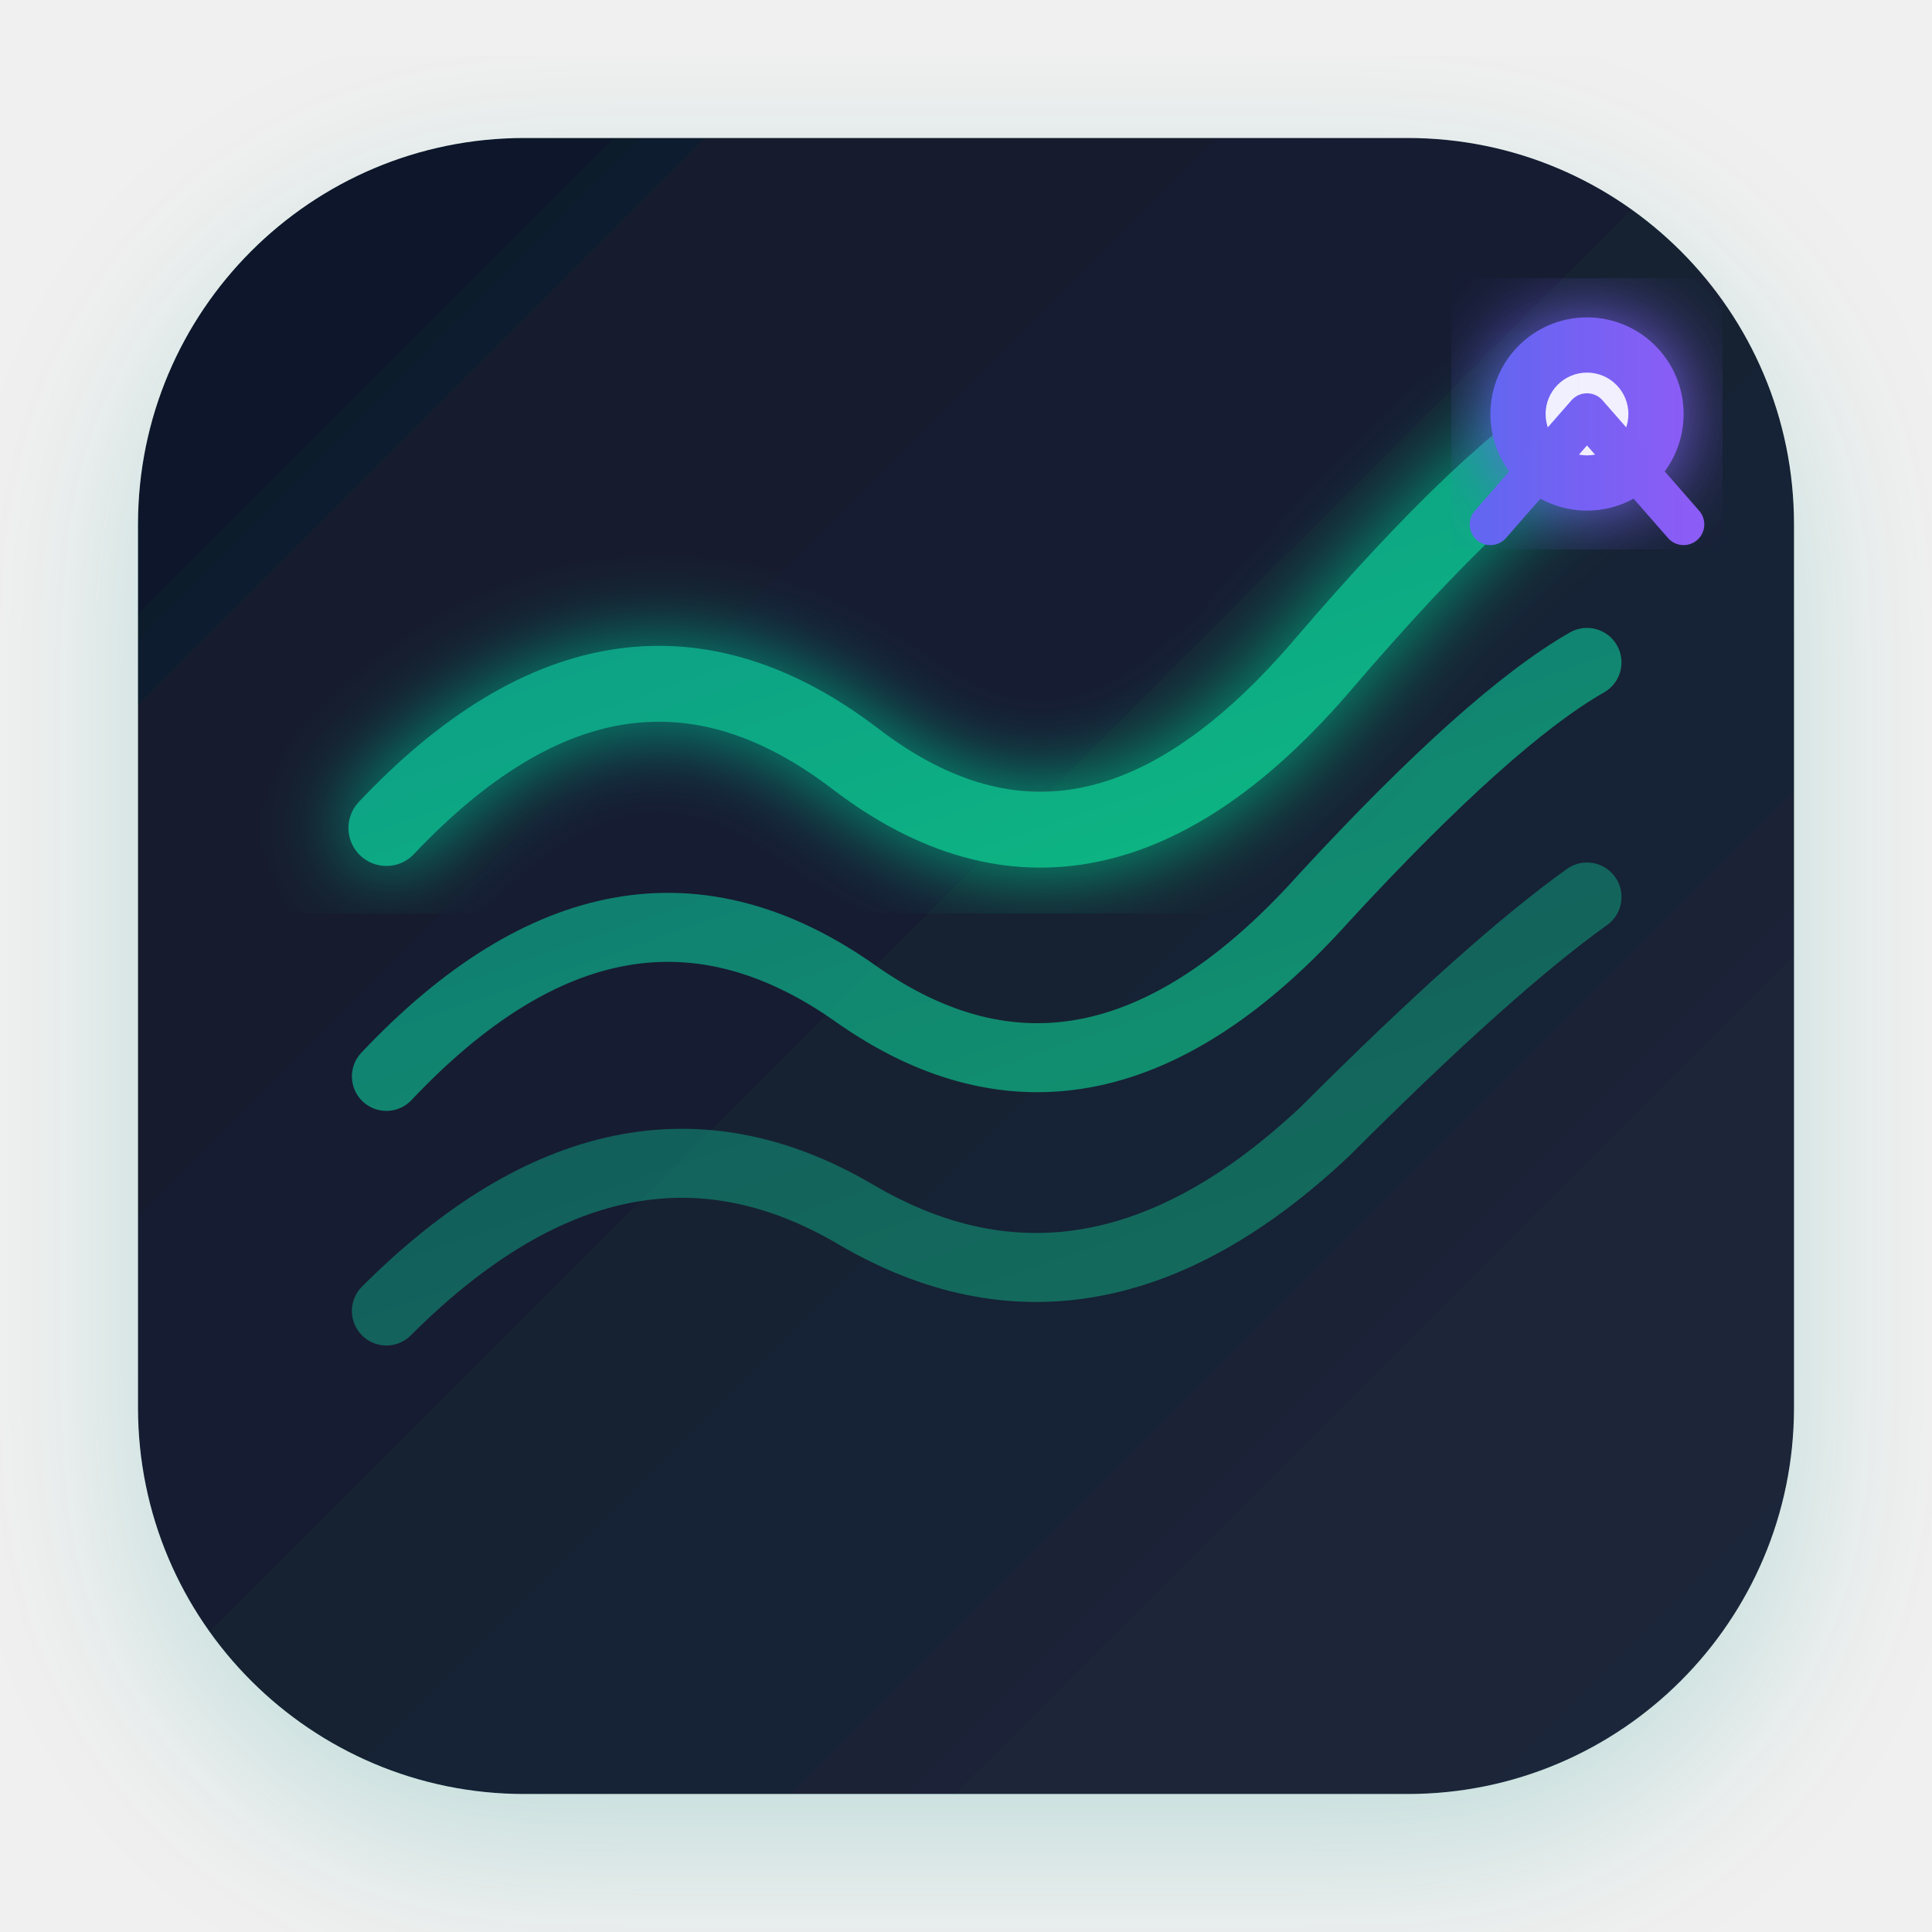
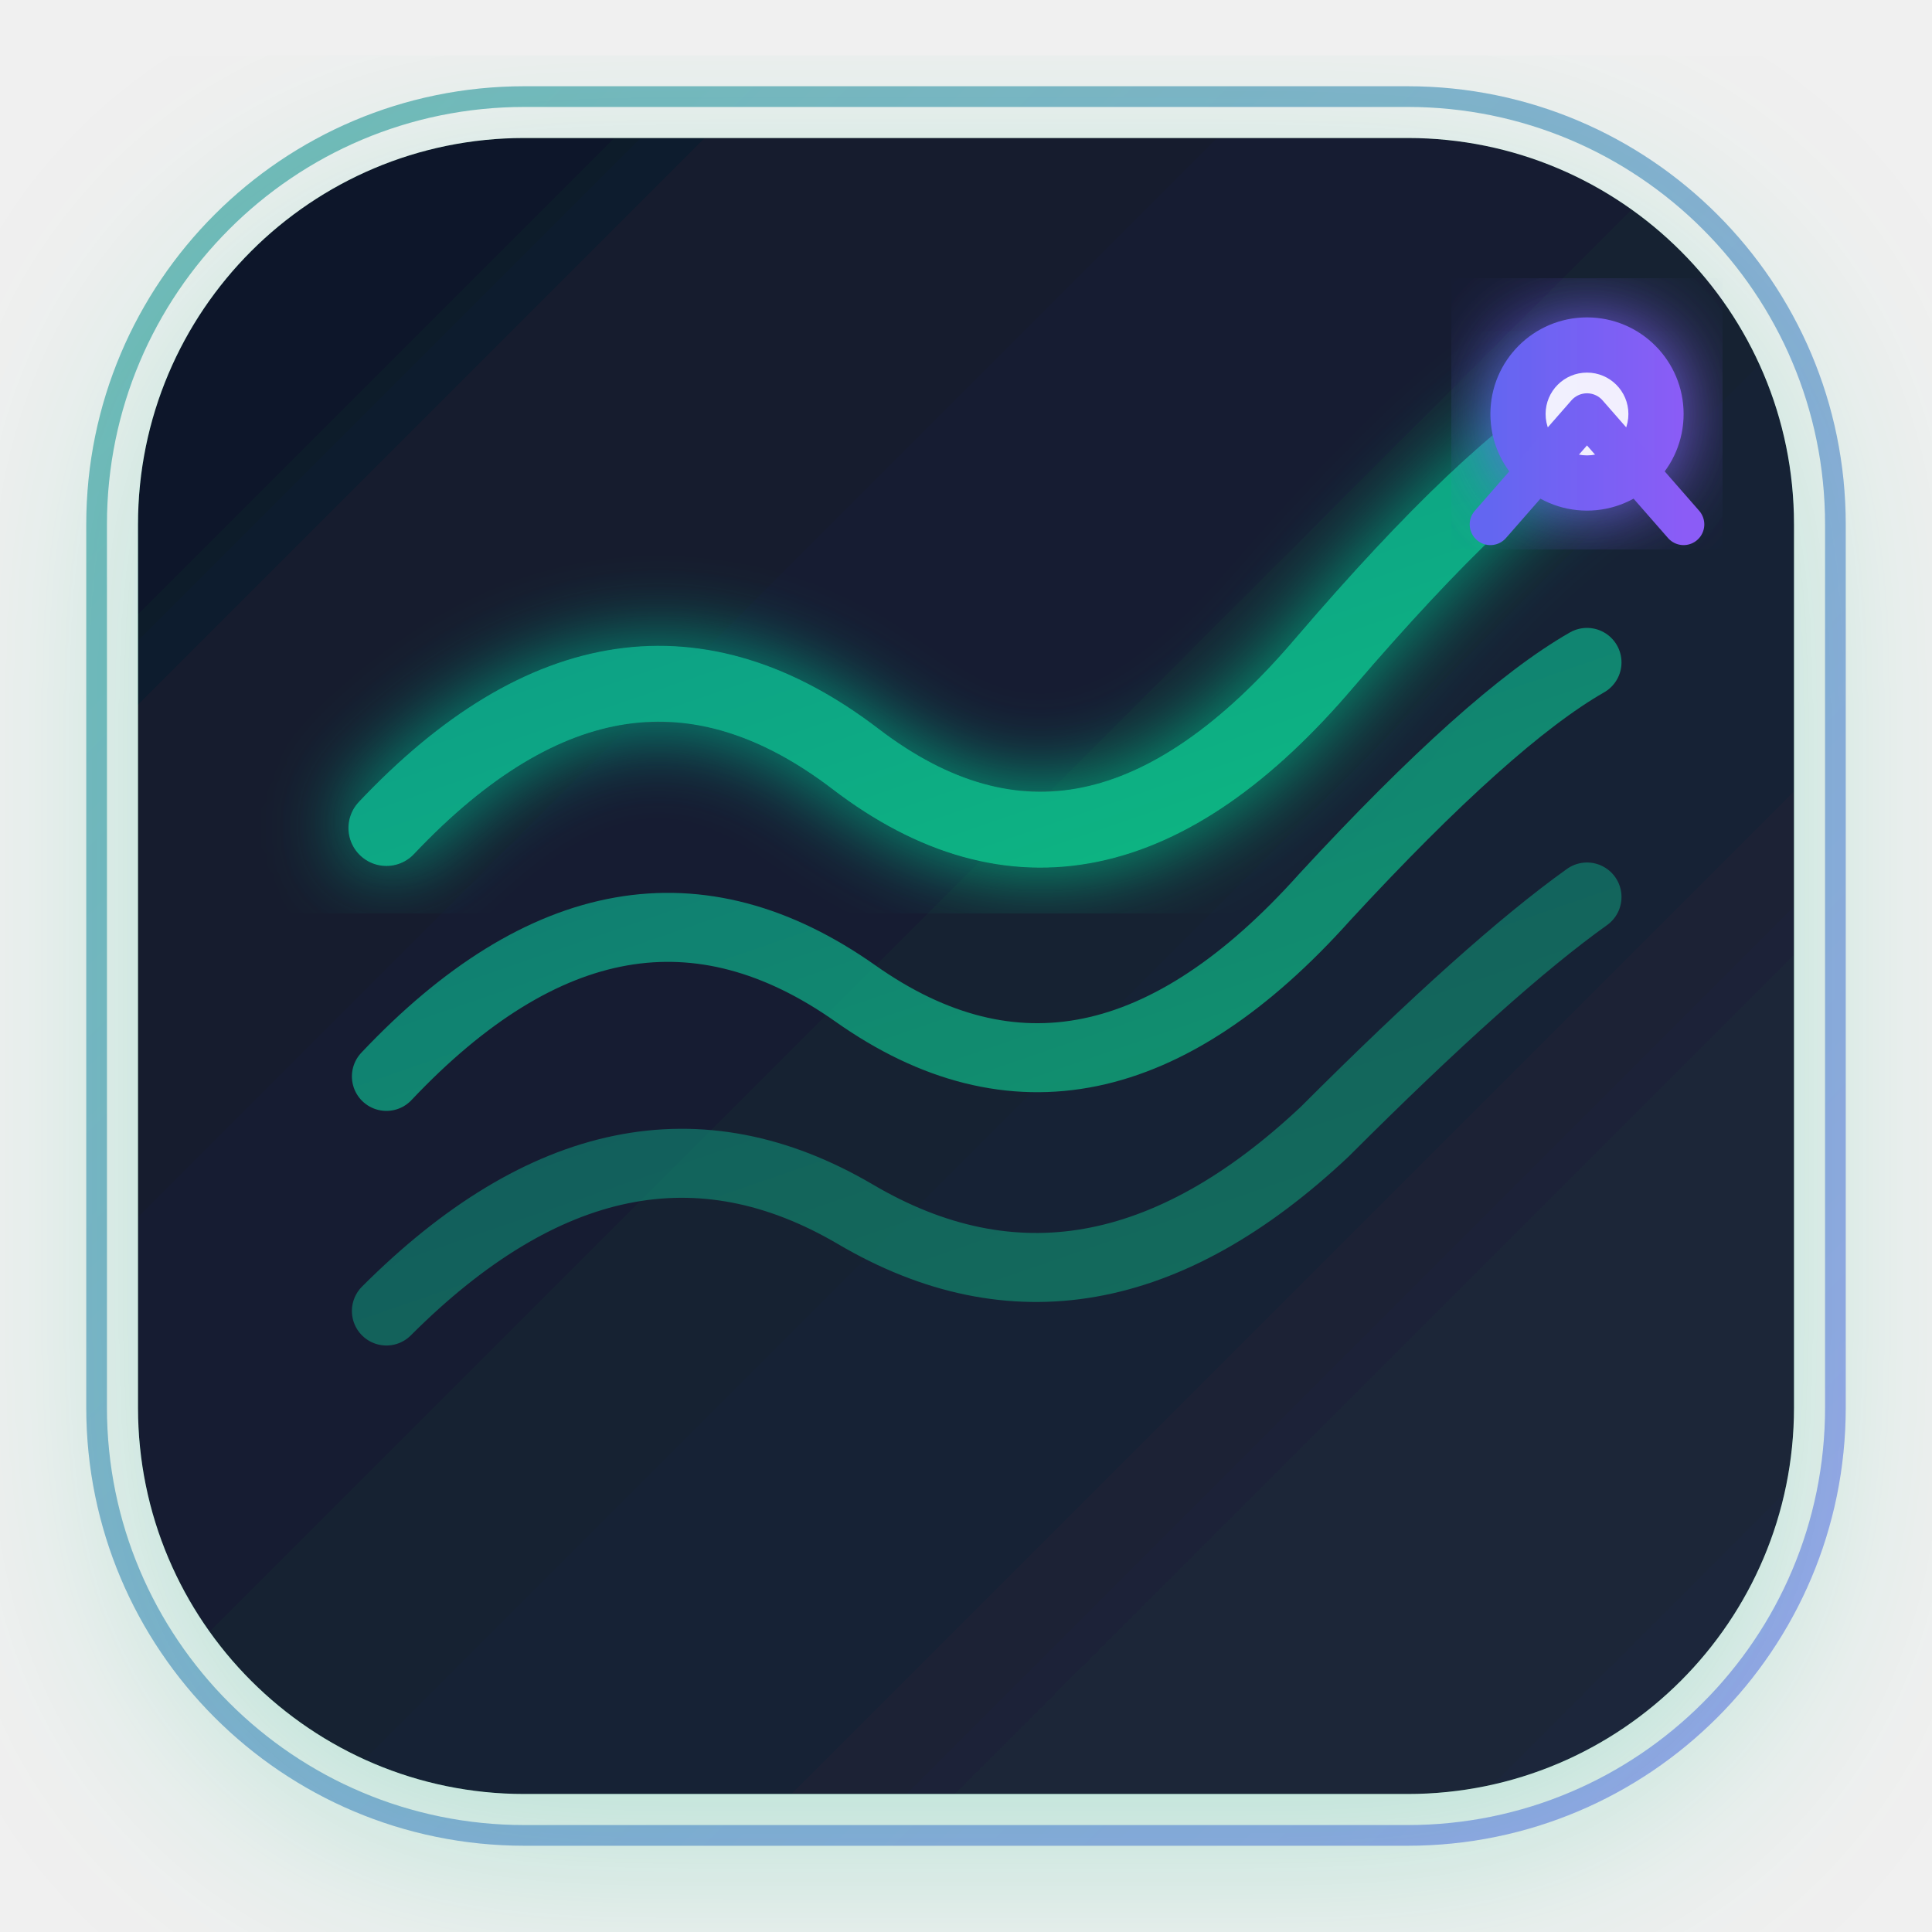
<svg xmlns="http://www.w3.org/2000/svg" viewBox="0 0 140 140">
  <defs>
    <linearGradient id="flowGrad" x1="0%" y1="0%" x2="100%" y2="100%">
      <stop offset="0%" style="stop-color:#0D9488;stop-opacity:1" />
      <stop offset="100%" style="stop-color:#10B981;stop-opacity:1" />
    </linearGradient>
    <linearGradient id="accentGrad" x1="0%" y1="0%" x2="100%" y2="0%">
      <stop offset="0%" style="stop-color:#6366F1;stop-opacity:1" />
      <stop offset="100%" style="stop-color:#8B5CF6;stop-opacity:1" />
    </linearGradient>
    <filter id="glow" x="-20%" y="-20%" width="140%" height="140%">
      <feGaussianBlur stdDeviation="3" result="coloredBlur" />
      <feMerge>
        <feMergeNode in="coloredBlur" />
        <feMergeNode in="SourceGraphic" />
      </feMerge>
    </filter>
    <filter id="shadow" x="-10%" y="-10%" width="130%" height="130%">
-       <feDropShadow dx="0" dy="4" stdDeviation="6" flood-color="#0D948833" flood-opacity="1" />
+       <feDropShadow dx="0" dy="4" stdDeviation="8" flood-color="#10B98140" flood-opacity="1" />
    </filter>
    <linearGradient id="iconBg" x1="0%" y1="0%" x2="100%" y2="100%">
      <stop offset="0%" style="stop-color:#0F172A;stop-opacity:1" />
      <stop offset="100%" style="stop-color:#1E293B;stop-opacity:1" />
    </linearGradient>
+     <linearGradient id="borderGrad" x1="0%" y1="0%" x2="100%" y2="100%">
+       <stop offset="0%" style="stop-color:#0D9488;stop-opacity:0.8" />
+       <stop offset="100%" style="stop-color:#6366F1;stop-opacity:0.8" />
+     </linearGradient>
  </defs>
+   <rect x="7" y="7" width="126" height="126" rx="31" ry="31" fill="none" stroke="url(#borderGrad)" stroke-width="1.5" opacity="0.7" />
  <rect x="10" y="10" width="120" height="120" rx="28" ry="28" fill="url(#iconBg)" filter="url(#shadow)" />
  <path d="M 28 95 Q 45 78 62 88 Q 79 98 96 82 Q 108 70 115 65" stroke="url(#flowGrad)" stroke-width="5" stroke-linecap="round" fill="none" opacity="0.5" />
  <path d="M 28 78 Q 45 60 62 72 Q 79 84 96 65 Q 108 52 115 48" stroke="url(#flowGrad)" stroke-width="5" stroke-linecap="round" fill="none" opacity="0.75" />
  <path d="M 28 60 Q 45 42 62 55 Q 79 68 96 48 Q 108 34 115 30" stroke="url(#flowGrad)" stroke-width="5.5" stroke-linecap="round" fill="none" filter="url(#glow)" />
  <circle cx="115" cy="30" r="7" fill="url(#accentGrad)" filter="url(#glow)" />
  <circle cx="115" cy="30" r="3" fill="white" opacity="0.9" />
  <polyline points="108,38 115,30 122,38" stroke="url(#accentGrad)" stroke-width="3" stroke-linecap="round" stroke-linejoin="round" fill="none" />
</svg>
